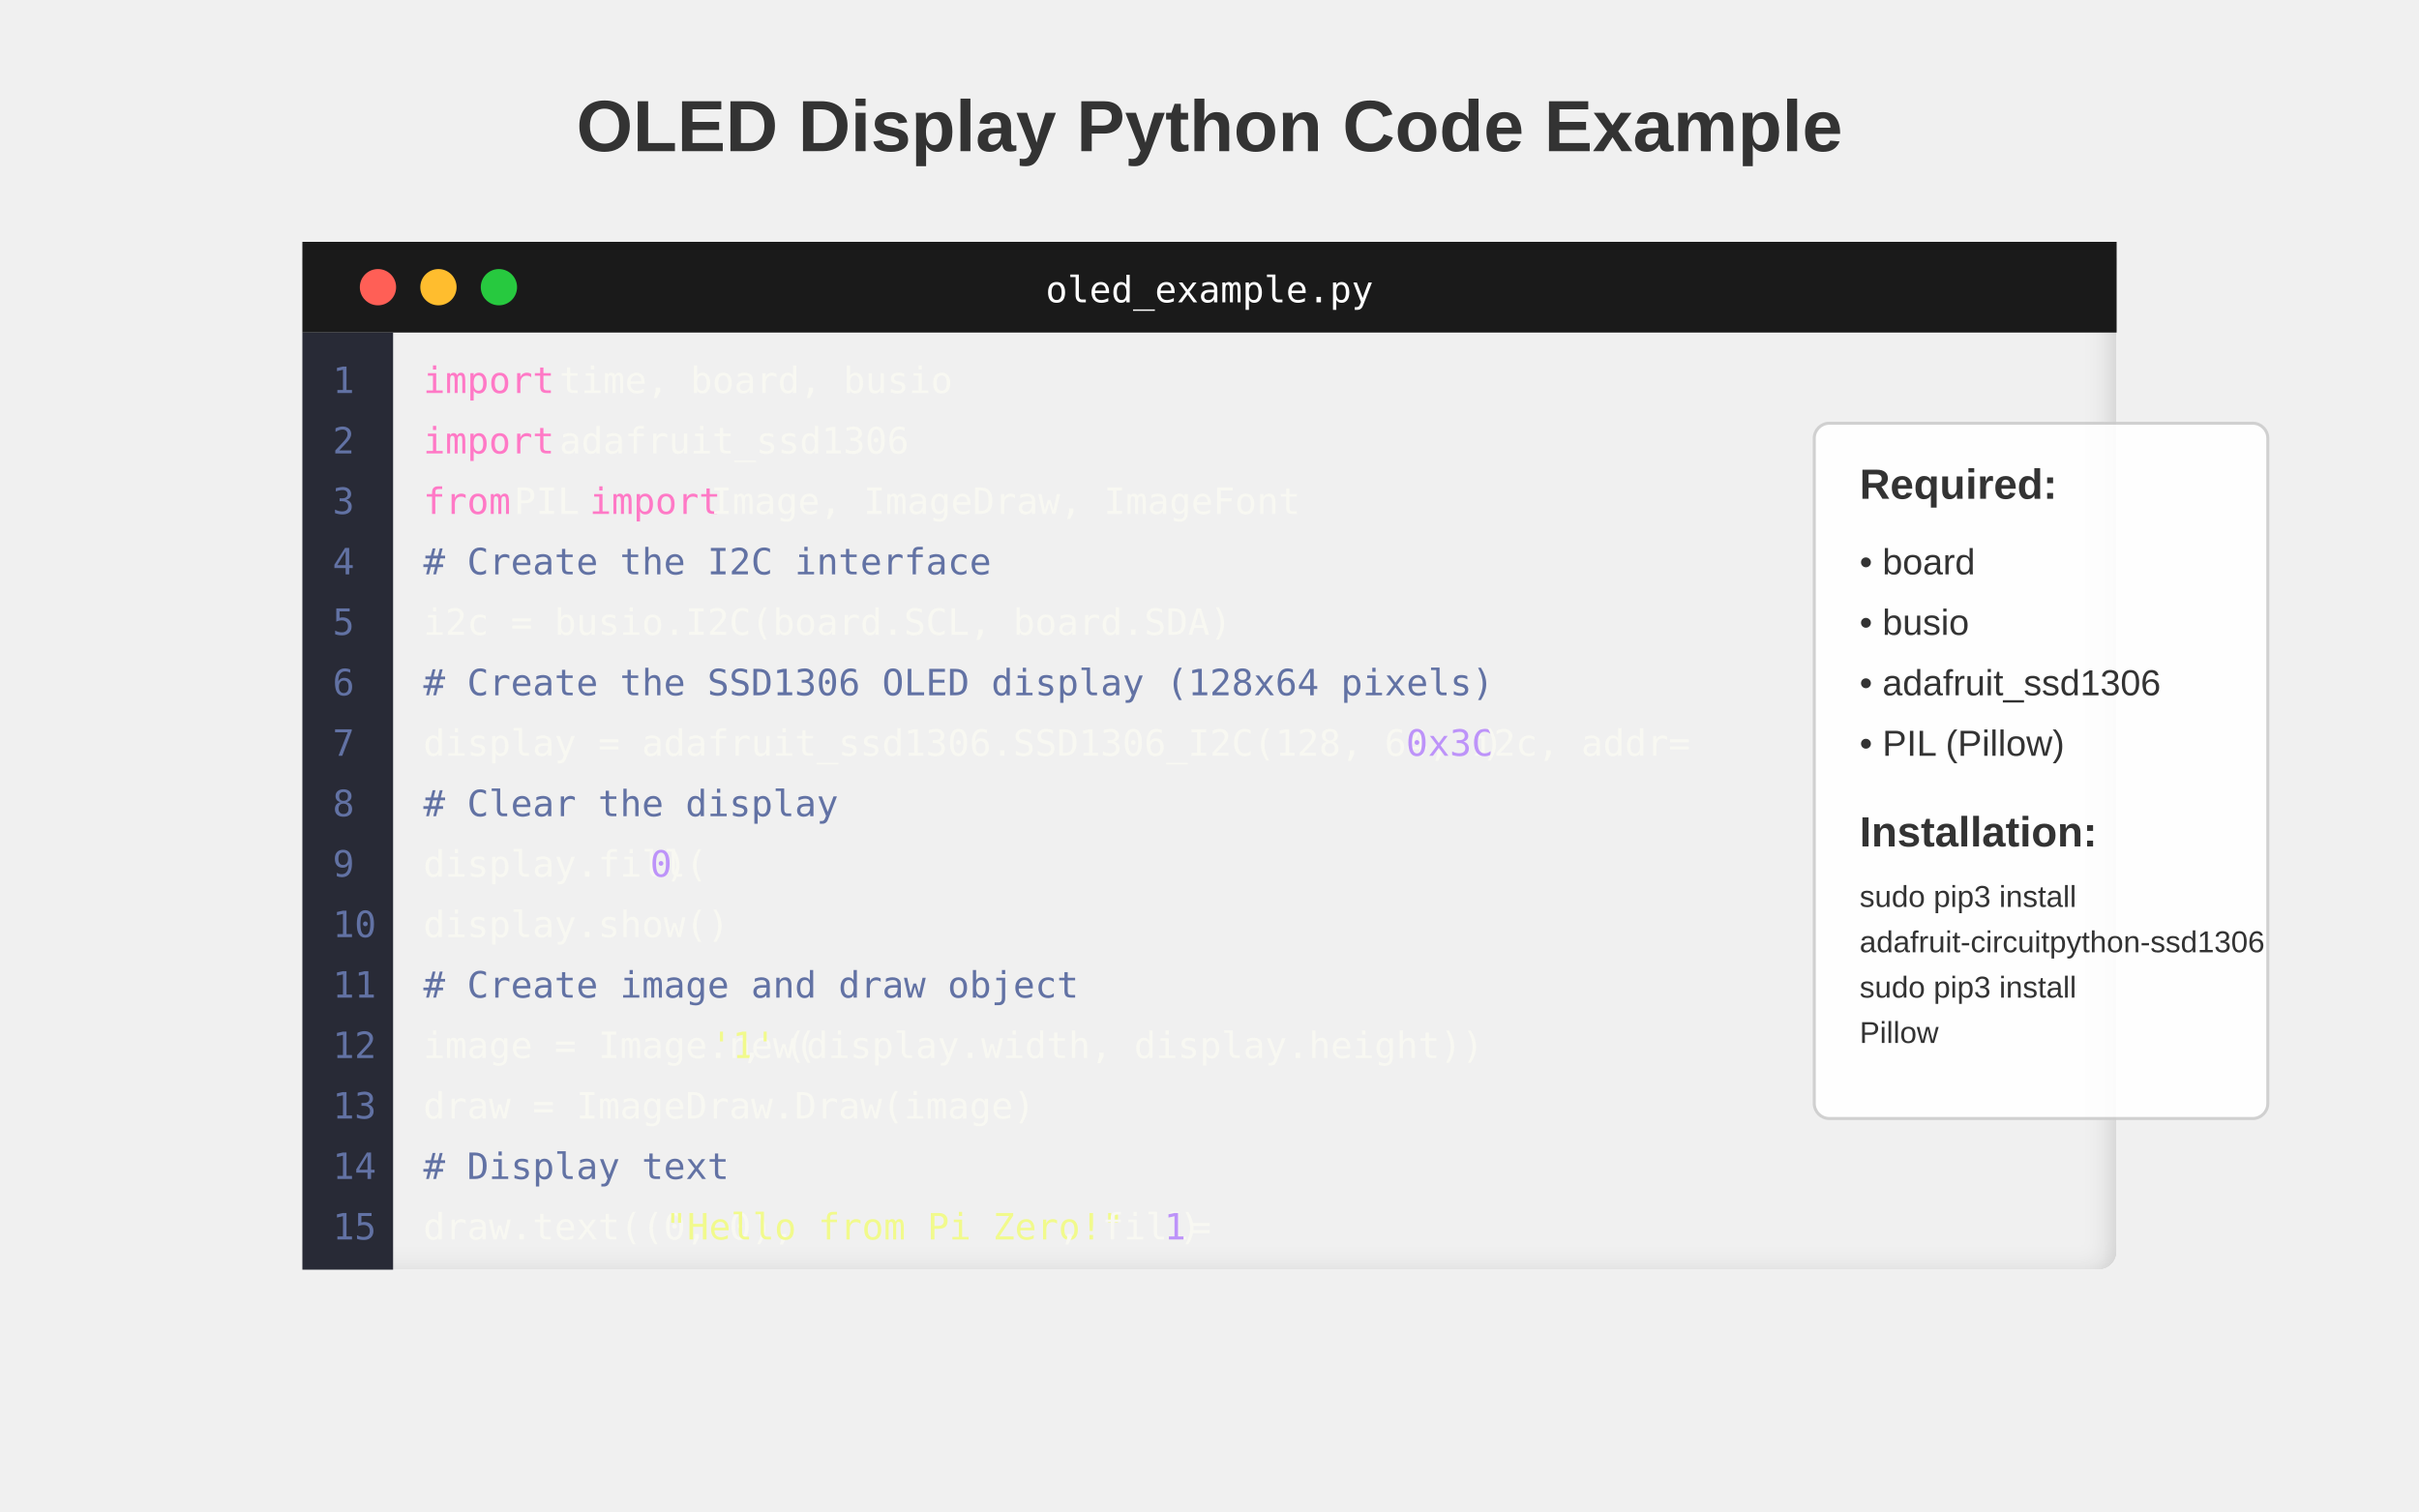
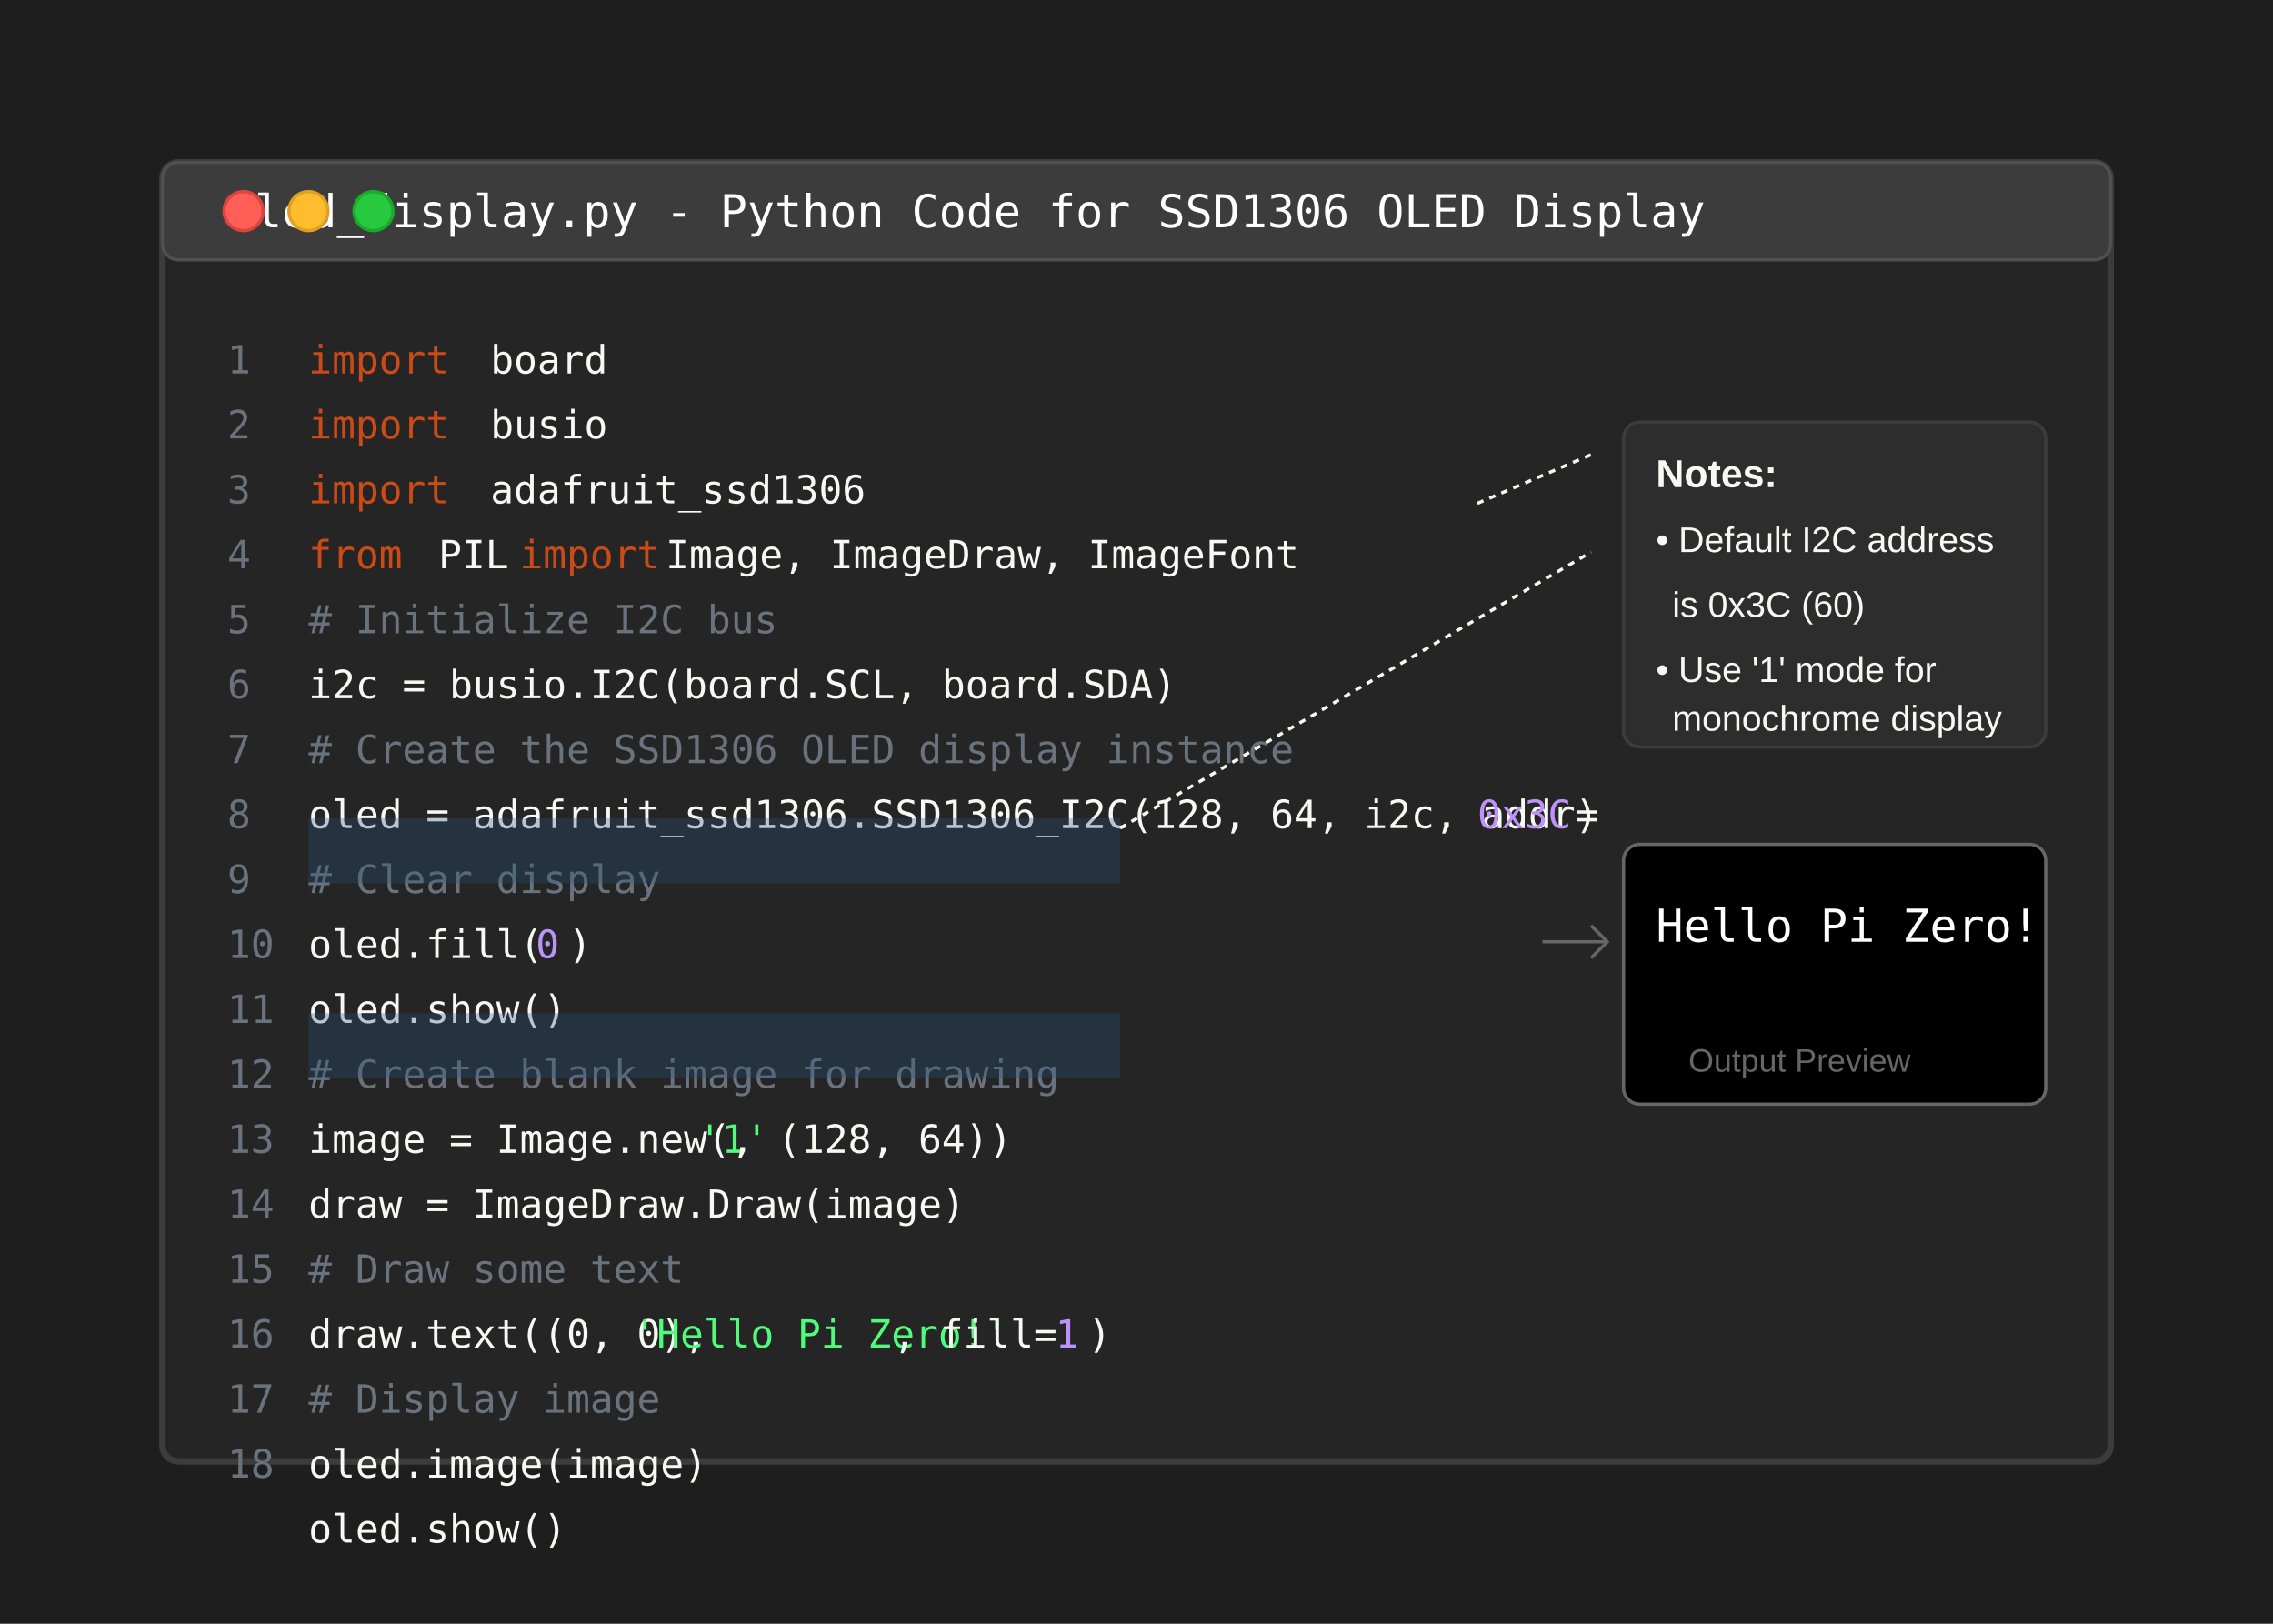
- <svg xmlns="http://www.w3.org/2000/svg" width="800px" height="500px" viewBox="0 0 800 500" version="1.1">
-   <defs>
-     <linearGradient x1="0%" y1="0%" x2="100%" y2="100%" id="codeGradient">
-       <stop stop-color="#1E1E2E" offset="0%" />
-       <stop stop-color="#282A36" offset="100%" />
-     </linearGradient>
-     <filter x="-5%" y="-5%" width="110%" height="110%" filterUnits="objectBoundingBox" id="codeShadow">
-       <feGaussianBlur stdDeviation="5" in="SourceAlpha" result="shadowBlurInner1" />
-       <feOffset dx="0" dy="3" in="shadowBlurInner1" result="shadowOffsetInner1" />
-       <feComposite in="shadowOffsetInner1" in2="SourceAlpha" operator="arithmetic" k2="-1" k3="1" result="shadowInnerInner1" />
-       <feColorMatrix values="0 0 0 0 0   0 0 0 0 0   0 0 0 0 0  0 0 0 0.2 0" type="matrix" in="shadowInnerInner1" />
-     </filter>
-   </defs>
-   <g id="Code-Sample" stroke="none" stroke-width="1" fill="none" fill-rule="evenodd">
-     <rect fill="#F0F0F0" x="0" y="0" width="800" height="500" />
-     <rect id="code-window" fill="url(#codeGradient)" x="100" y="80" width="600" height="340" rx="6" filter="url(#codeShadow)" />
-     <rect id="title-bar" fill="#1A1A1A" x="100" y="80" width="600" height="30" rx="6 6 0 0" />
-     <circle id="close-btn" fill="#FF5F56" cx="125" cy="95" r="6" />
-     <circle id="minimize-btn" fill="#FFBD2E" cx="145" cy="95" r="6" />
-     <circle id="maximize-btn" fill="#27C93F" cx="165" cy="95" r="6" />
-     <text font-family="Monaco, Menlo, monospace" font-size="12" font-weight="normal" fill="#FFFFFF" text-anchor="middle" x="400" y="100">oled_example.py</text>
-     <rect id="line-numbers-bg" fill="#282A36" x="100" y="110" width="30" height="310" />
-     <text font-family="Monaco, Menlo, monospace" font-size="12" fill="#6272A4" x="110" y="130">1</text>
-     <text font-family="Monaco, Menlo, monospace" font-size="12" fill="#6272A4" x="110" y="150">2</text>
-     <text font-family="Monaco, Menlo, monospace" font-size="12" fill="#6272A4" x="110" y="170">3</text>
-     <text font-family="Monaco, Menlo, monospace" font-size="12" fill="#6272A4" x="110" y="190">4</text>
-     <text font-family="Monaco, Menlo, monospace" font-size="12" fill="#6272A4" x="110" y="210">5</text>
-     <text font-family="Monaco, Menlo, monospace" font-size="12" fill="#6272A4" x="110" y="230">6</text>
-     <text font-family="Monaco, Menlo, monospace" font-size="12" fill="#6272A4" x="110" y="250">7</text>
-     <text font-family="Monaco, Menlo, monospace" font-size="12" fill="#6272A4" x="110" y="270">8</text>
-     <text font-family="Monaco, Menlo, monospace" font-size="12" fill="#6272A4" x="110" y="290">9</text>
-     <text font-family="Monaco, Menlo, monospace" font-size="12" fill="#6272A4" x="110" y="310">10</text>
-     <text font-family="Monaco, Menlo, monospace" font-size="12" fill="#6272A4" x="110" y="330">11</text>
-     <text font-family="Monaco, Menlo, monospace" font-size="12" fill="#6272A4" x="110" y="350">12</text>
-     <text font-family="Monaco, Menlo, monospace" font-size="12" fill="#6272A4" x="110" y="370">13</text>
-     <text font-family="Monaco, Menlo, monospace" font-size="12" fill="#6272A4" x="110" y="390">14</text>
-     <text font-family="Monaco, Menlo, monospace" font-size="12" fill="#6272A4" x="110" y="410">15</text>
-     <text font-family="Monaco, Menlo, monospace" font-size="12" fill="#FF79C6" x="140" y="130">import</text>
-     <text font-family="Monaco, Menlo, monospace" font-size="12" fill="#F8F8F2" x="185" y="130">time, board, busio</text>
-     <text font-family="Monaco, Menlo, monospace" font-size="12" fill="#FF79C6" x="140" y="150">import</text>
-     <text font-family="Monaco, Menlo, monospace" font-size="12" fill="#F8F8F2" x="185" y="150">adafruit_ssd1306</text>
-     <text font-family="Monaco, Menlo, monospace" font-size="12" fill="#FF79C6" x="140" y="170">from</text>
-     <text font-family="Monaco, Menlo, monospace" font-size="12" fill="#F8F8F2" x="170" y="170">PIL</text>
-     <text font-family="Monaco, Menlo, monospace" font-size="12" fill="#FF79C6" x="195" y="170">import</text>
-     <text font-family="Monaco, Menlo, monospace" font-size="12" fill="#F8F8F2" x="235" y="170">Image, ImageDraw, ImageFont</text>
-     <text font-family="Monaco, Menlo, monospace" font-size="12" fill="#6272A4" x="140" y="190"># Create the I2C interface</text>
-     <text font-family="Monaco, Menlo, monospace" font-size="12" fill="#F8F8F2" x="140" y="210">i2c = busio.I2C(board.SCL, board.SDA)</text>
-     <text font-family="Monaco, Menlo, monospace" font-size="12" fill="#6272A4" x="140" y="230"># Create the SSD1306 OLED display (128x64 pixels)</text>
-     <text font-family="Monaco, Menlo, monospace" font-size="12" fill="#F8F8F2" x="140" y="250">display = adafruit_ssd1306.SSD1306_I2C(128, 64, i2c, addr=</text>
-     <text font-family="Monaco, Menlo, monospace" font-size="12" fill="#BD93F9" x="465" y="250">0x3C</text>
-     <text font-family="Monaco, Menlo, monospace" font-size="12" fill="#F8F8F2" x="490" y="250">)</text>
-     <text font-family="Monaco, Menlo, monospace" font-size="12" fill="#6272A4" x="140" y="270"># Clear the display</text>
-     <text font-family="Monaco, Menlo, monospace" font-size="12" fill="#F8F8F2" x="140" y="290">display.fill(</text>
-     <text font-family="Monaco, Menlo, monospace" font-size="12" fill="#BD93F9" x="215" y="290">0</text>
-     <text font-family="Monaco, Menlo, monospace" font-size="12" fill="#F8F8F2" x="220" y="290">)</text>
-     <text font-family="Monaco, Menlo, monospace" font-size="12" fill="#F8F8F2" x="140" y="310">display.show()</text>
-     <text font-family="Monaco, Menlo, monospace" font-size="12" fill="#6272A4" x="140" y="330"># Create image and draw object</text>
-     <text font-family="Monaco, Menlo, monospace" font-size="12" fill="#F8F8F2" x="140" y="350">image = Image.new(</text>
-     <text font-family="Monaco, Menlo, monospace" font-size="12" fill="#F1FA8C" x="235" y="350">'1'</text>
-     <text font-family="Monaco, Menlo, monospace" font-size="12" fill="#F8F8F2" x="245" y="350">, (display.width, display.height))</text>
-     <text font-family="Monaco, Menlo, monospace" font-size="12" fill="#F8F8F2" x="140" y="370">draw = ImageDraw.Draw(image)</text>
-     <text font-family="Monaco, Menlo, monospace" font-size="12" fill="#6272A4" x="140" y="390"># Display text</text>
-     <text font-family="Monaco, Menlo, monospace" font-size="12" fill="#F8F8F2" x="140" y="410">draw.text((0, 0), </text>
-     <text font-family="Monaco, Menlo, monospace" font-size="12" fill="#F1FA8C" x="220" y="410">"Hello from Pi Zero!"</text>
-     <text font-family="Monaco, Menlo, monospace" font-size="12" fill="#F8F8F2" x="350" y="410">, fill=</text>
-     <text font-family="Monaco, Menlo, monospace" font-size="12" fill="#BD93F9" x="385" y="410">1</text>
-     <text font-family="Monaco, Menlo, monospace" font-size="12" fill="#F8F8F2" x="390" y="410">)</text>
-     <text font-family="Arial, sans-serif" font-size="24" font-weight="bold" fill="#333333" text-anchor="middle" x="400" y="50">OLED Display Python Code Example</text>
-     <rect fill="#FFFFFF" opacity="0.9" x="600" y="140" width="150" height="230" rx="5" stroke="#CCCCCC" stroke-width="1" />
-     <text font-family="Arial, sans-serif" font-size="14" font-weight="bold" fill="#333333" x="615" y="165">Required:</text>
-     <text font-family="Arial, sans-serif" font-size="12" fill="#333333" x="615" y="190">• board</text>
-     <text font-family="Arial, sans-serif" font-size="12" fill="#333333" x="615" y="210">• busio</text>
-     <text font-family="Arial, sans-serif" font-size="12" fill="#333333" x="615" y="230">• adafruit_ssd1306</text>
-     <text font-family="Arial, sans-serif" font-size="12" fill="#333333" x="615" y="250">• PIL (Pillow)</text>
-     <text font-family="Arial, sans-serif" font-size="14" font-weight="bold" fill="#333333" x="615" y="280">Installation:</text>
-     <text font-family="Arial, sans-serif" font-size="10" fill="#333333" x="615" y="300">sudo pip3 install</text>
-     <text font-family="Arial, sans-serif" font-size="10" fill="#333333" x="615" y="315">adafruit-circuitpython-ssd1306</text>
-     <text font-family="Arial, sans-serif" font-size="10" fill="#333333" x="615" y="330">sudo pip3 install</text>
-     <text font-family="Arial, sans-serif" font-size="10" fill="#333333" x="615" y="345">Pillow</text>
+ <svg xmlns="http://www.w3.org/2000/svg" width="700" height="500" viewBox="0 0 700 500">
+   <rect width="700" height="500" fill="#1e1e1e" />
+   <rect x="50" y="50" width="600" height="400" rx="5" fill="#252526" stroke="#3c3c3c" stroke-width="2" />
+   <rect x="50" y="50" width="600" height="30" rx="5" fill="#3c3c3c" stroke="#505050" stroke-width="1" />
+   <text x="70" y="70" font-family="monospace" font-size="14" fill="#fff">oled_display.py - Python Code for SSD1306 OLED Display</text>
+   <circle cx="75" cy="65" r="6" fill="#ff5f56" stroke="#e0443e" stroke-width="1" />
+   <circle cx="95" cy="65" r="6" fill="#ffbd2e" stroke="#dea123" stroke-width="1" />
+   <circle cx="115" cy="65" r="6" fill="#27c93f" stroke="#1aab29" stroke-width="1" />
+   <g transform="translate(70, 100)" font-family="monospace" font-size="12">
+     <g fill="#6a737d">
+       <text y="15">1</text>
+       <text y="35">2</text>
+       <text y="55">3</text>
+       <text y="75">4</text>
+       <text y="95">5</text>
+       <text y="115">6</text>
+       <text y="135">7</text>
+       <text y="155">8</text>
+       <text y="175">9</text>
+       <text y="195">10</text>
+       <text y="215">11</text>
+       <text y="235">12</text>
+       <text y="255">13</text>
+       <text y="275">14</text>
+       <text y="295">15</text>
+       <text y="315">16</text>
+       <text y="335">17</text>
+       <text y="355">18</text>
+     </g>
+     <g transform="translate(25, 0)">
+       <text fill="#cb4b16" y="15">import</text>
+       <text fill="#f8f8f2" x="56" y="15">board</text>
+       <text fill="#cb4b16" x="0" y="35">import</text>
+       <text fill="#f8f8f2" x="56" y="35">busio</text>
+       <text fill="#cb4b16" x="0" y="55">import</text>
+       <text fill="#f8f8f2" x="56" y="55">adafruit_ssd1306</text>
+       <text fill="#cb4b16" x="0" y="75">from</text>
+       <text fill="#f8f8f2" x="40" y="75">PIL</text>
+       <text fill="#cb4b16" x="65" y="75">import</text>
+       <text fill="#f8f8f2" x="110" y="75">Image, ImageDraw, ImageFont</text>
+       <text fill="#6a737d" x="0" y="95"># Initialize I2C bus</text>
+       <text fill="#f8f8f2" x="0" y="115">i2c = busio.I2C(board.SCL, board.SDA)</text>
+       <text fill="#6a737d" x="0" y="135"># Create the SSD1306 OLED display instance</text>
+       <text fill="#f8f8f2" x="0" y="155">oled = adafruit_ssd1306.SSD1306_I2C(128, 64, i2c, addr=</text>
+       <text fill="#bd93f9" x="360" y="155">0x3C</text>
+       <text fill="#f8f8f2" x="390" y="155">)</text>
+       <text fill="#6a737d" x="0" y="175"># Clear display</text>
+       <text fill="#f8f8f2" x="0" y="195">oled.fill(</text>
+       <text fill="#bd93f9" x="70" y="195">0</text>
+       <text fill="#f8f8f2" x="80" y="195">)</text>
+       <text fill="#f8f8f2" x="0" y="215">oled.show()</text>
+       <text fill="#6a737d" x="0" y="235"># Create blank image for drawing</text>
+       <text fill="#f8f8f2" x="0" y="255">image = Image.new(</text>
+       <text fill="#50fa7b" x="120" y="255">'1'</text>
+       <text fill="#f8f8f2" x="130" y="255">, (128, 64))</text>
+       <text fill="#f8f8f2" x="0" y="275">draw = ImageDraw.Draw(image)</text>
+       <text fill="#6a737d" x="0" y="295"># Draw some text</text>
+       <text fill="#f8f8f2" x="0" y="315">draw.text((0, 0), </text>
+       <text fill="#50fa7b" x="100" y="315">'Hello Pi Zero!'</text>
+       <text fill="#f8f8f2" x="180" y="315">, fill=</text>
+       <text fill="#bd93f9" x="230" y="315">1</text>
+       <text fill="#f8f8f2" x="240" y="315">)</text>
+       <text fill="#6a737d" x="0" y="335"># Display image</text>
+       <text fill="#f8f8f2" x="0" y="355">oled.image(image)</text>
+       <text fill="#f8f8f2" x="0" y="375">oled.show()</text>
+     </g>
+   </g>
+   <rect x="95" y="252" width="250" height="20" fill="#264f78" opacity="0.3" />
+   <rect x="95" y="312" width="250" height="20" fill="#264f78" opacity="0.3" />
+   <g transform="translate(500, 130)">
+     <rect width="130" height="100" rx="5" fill="#2d2d2d" stroke="#3c3c3c" stroke-width="1" />
+     <text x="10" y="20" font-family="Arial" font-size="12" fill="#f8f8f2" font-weight="bold">Notes:</text>
+     <text x="10" y="40" font-family="Arial" font-size="11" fill="#f8f8f2">• Default I2C address</text>
+     <text x="15" y="60" font-family="Arial" font-size="11" fill="#f8f8f2">is 0x3C (60)</text>
+     <text x="10" y="80" font-family="Arial" font-size="11" fill="#f8f8f2">• Use '1' mode for</text>
+     <text x="15" y="95" font-family="Arial" font-size="11" fill="#f8f8f2">monochrome display</text>
+   </g>
+   <g stroke="#f8f8f2" stroke-width="1" fill="none" stroke-dasharray="2,2">
+     <path d="M 455 155 L 490 140" />
+     <path d="M 345 255 L 490 170" />
+   </g>
+   <g transform="translate(500, 260)">
+     <rect width="130" height="80" rx="5" fill="#000" stroke="#666" stroke-width="1" />
+     <text x="10" y="30" font-family="monospace" font-size="14" fill="#fff">Hello Pi Zero!</text>
+     <text x="20" y="70" font-family="Arial" font-size="10" fill="#666">Output Preview</text>
+   </g>
+   <g transform="translate(475, 290)">
+     <path d="M 0,0 L 20,0" stroke="#666" stroke-width="1" />
+     <path d="M 15,-5 L 20,0 L 15,5" fill="none" stroke="#666" stroke-width="1" />
  </g>
</svg>
